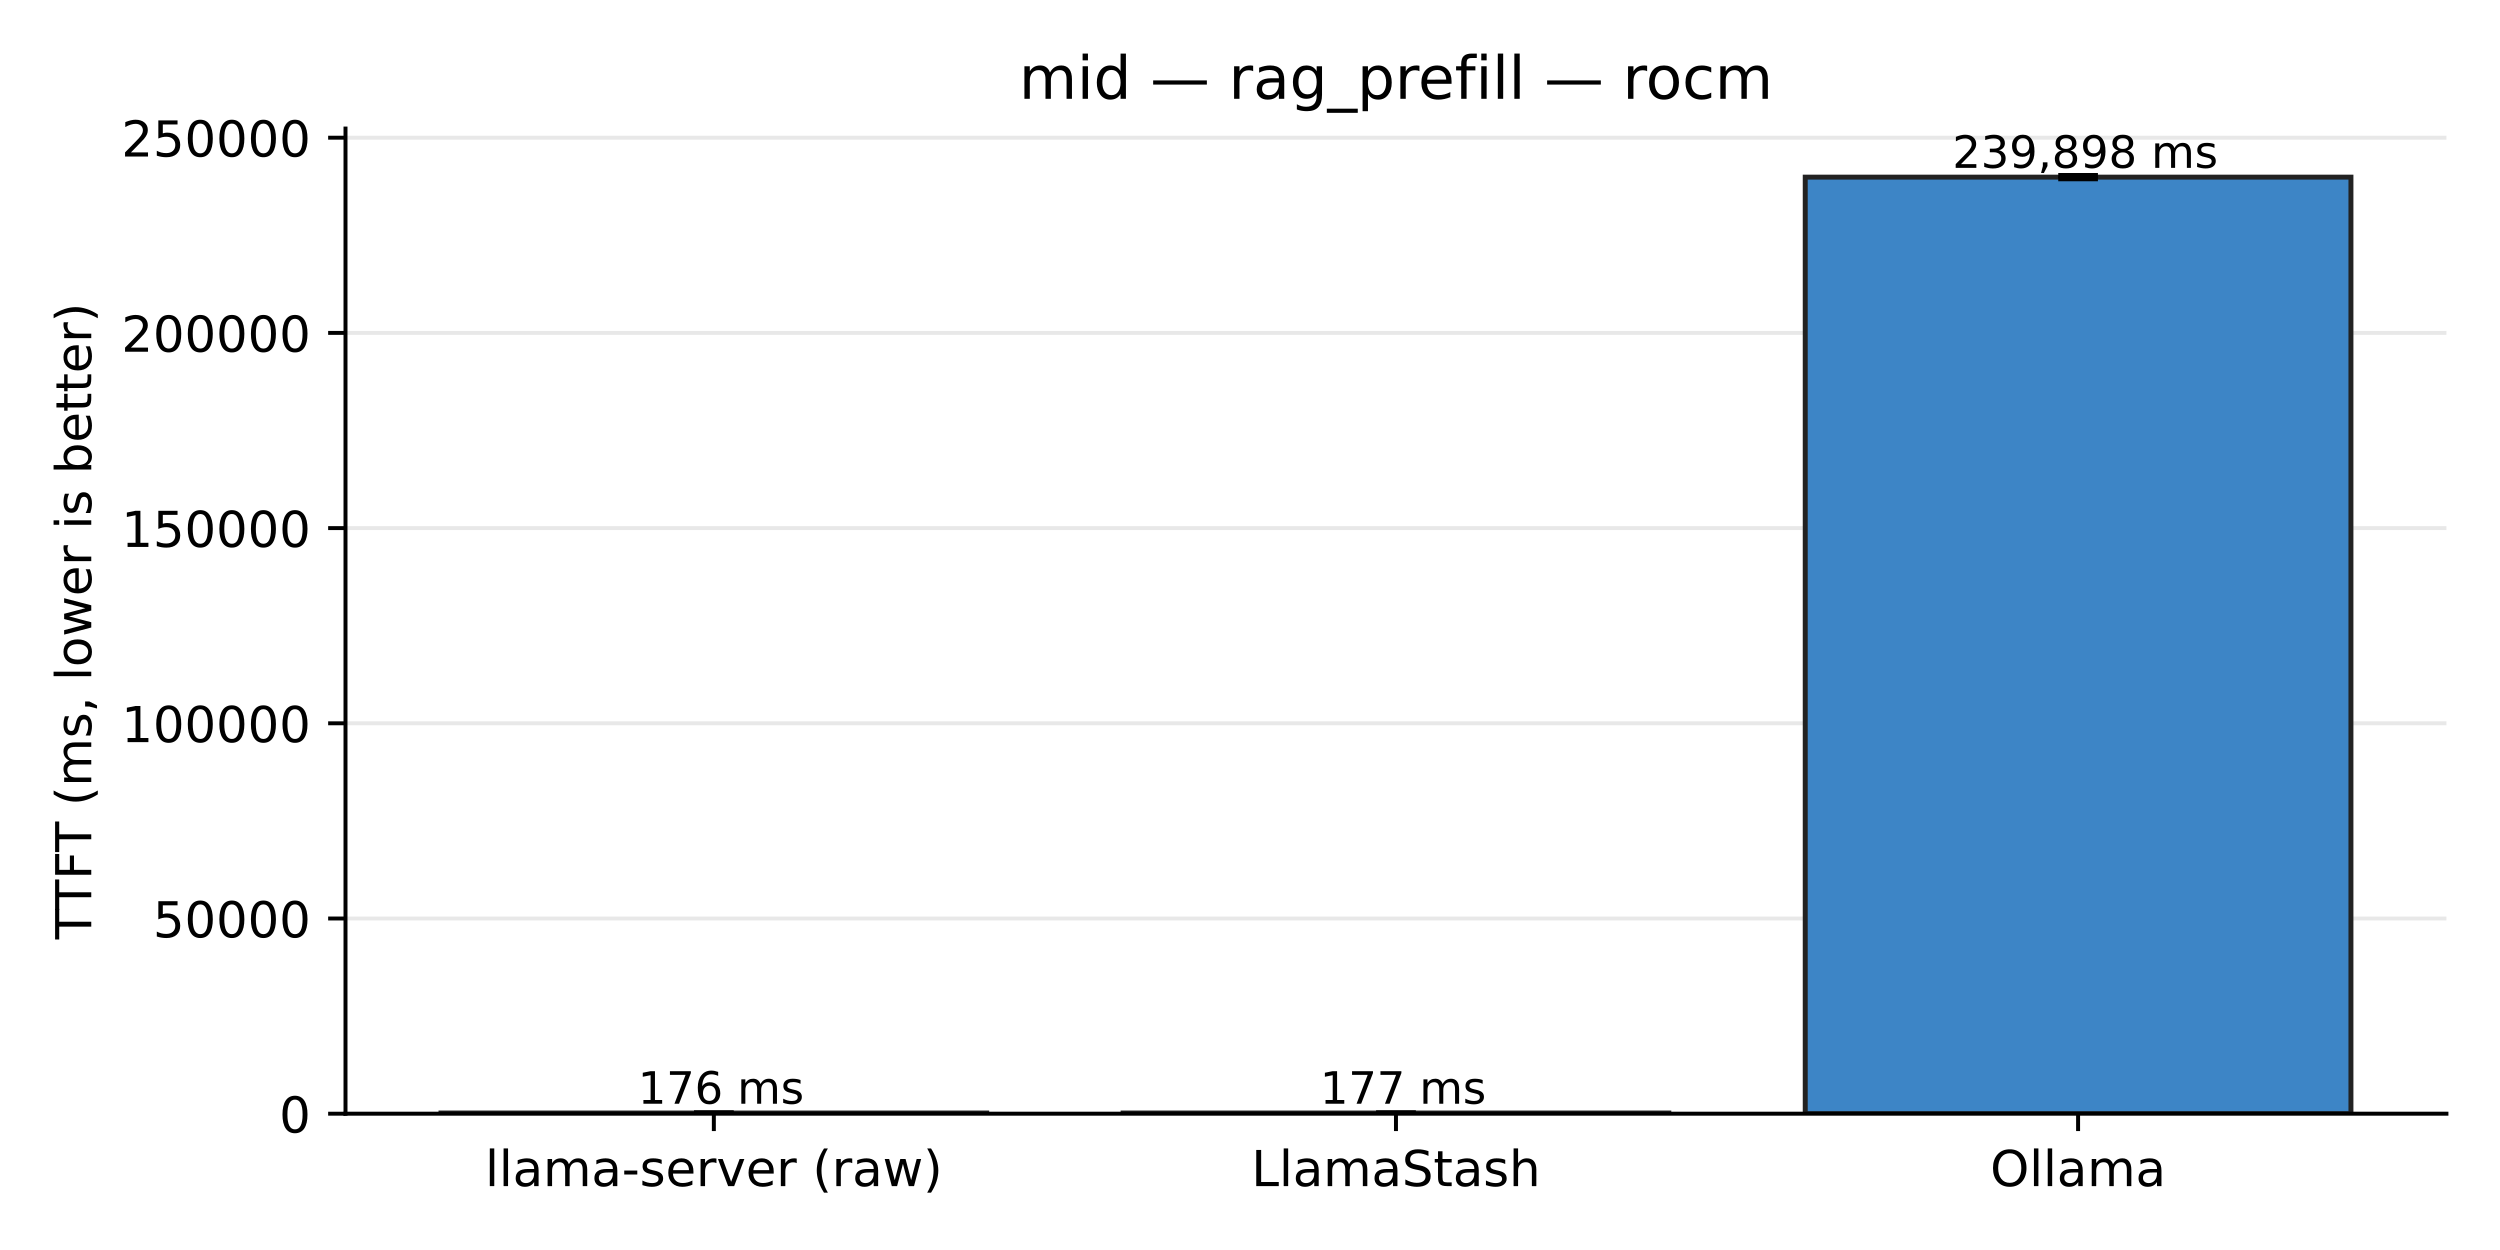
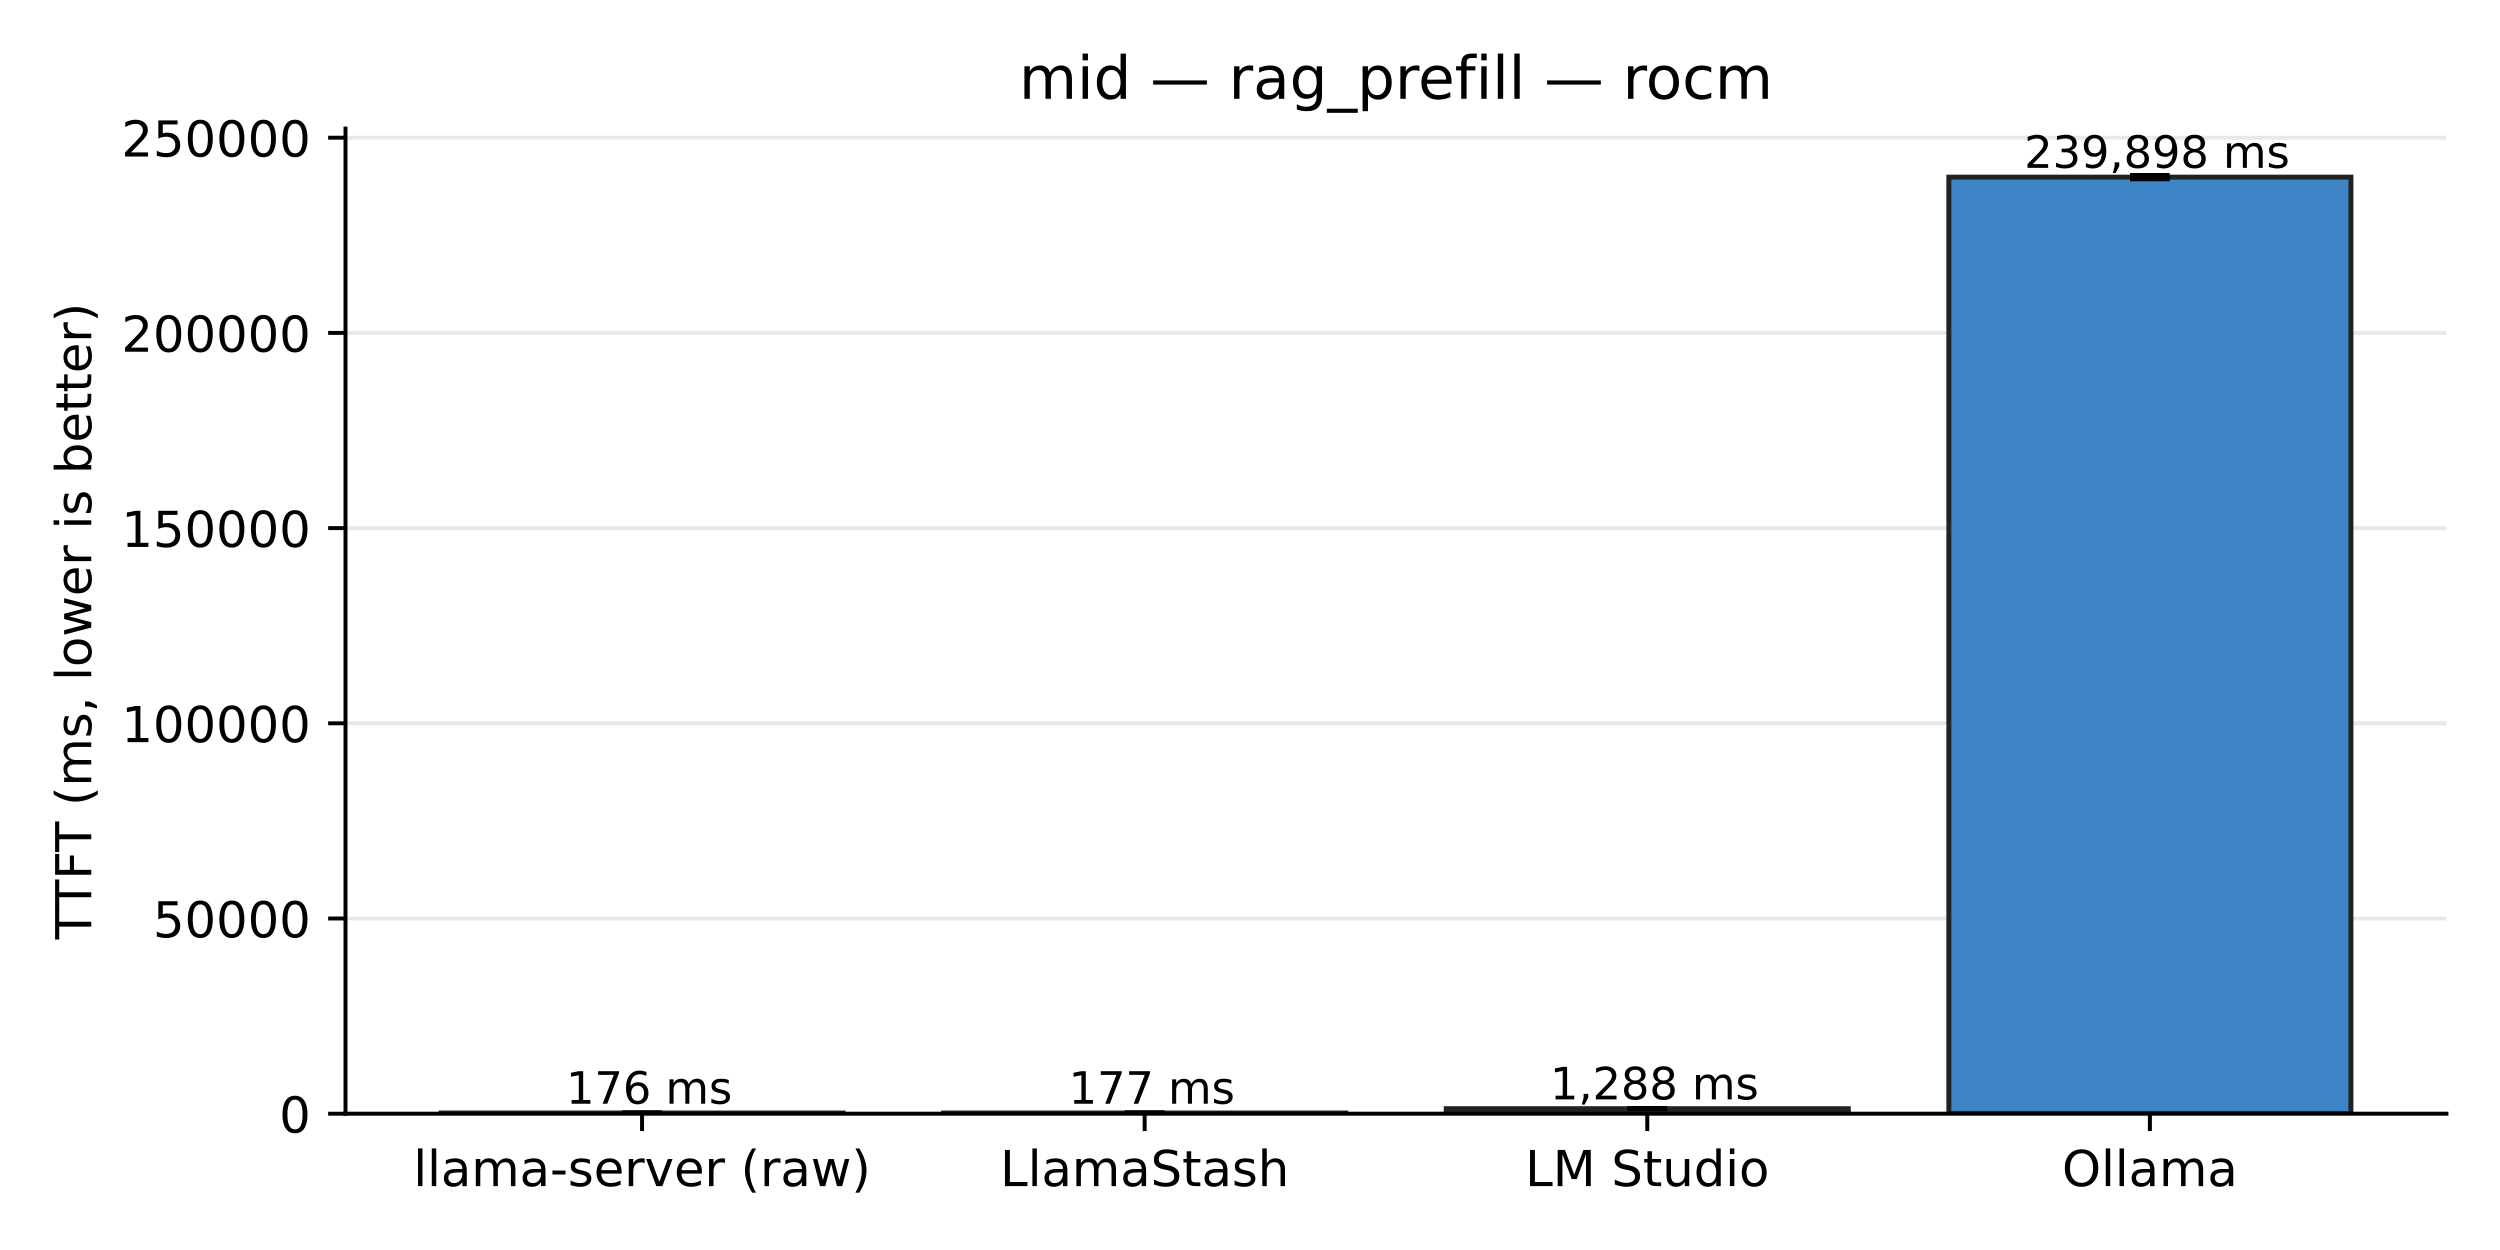
<svg xmlns="http://www.w3.org/2000/svg" xmlns:xlink="http://www.w3.org/1999/xlink" width="504pt" height="252pt" viewBox="0 0 504 252" version="1.1">
  <defs>
    <style type="text/css">*{stroke-linejoin: round; stroke-linecap: butt}</style>
  </defs>
  <g id="figure_1">
    <g id="patch_1">
      <path d="M 0 252  L 504 252  L 504 0  L 0 0  z " style="fill: #ffffff" />
    </g>
    <g id="axes_1">
      <g id="patch_2">
        <path d="M 69.653 224.522  L 493.2 224.522  L 493.2 25.918  L 69.653 25.918  z " style="fill: #ffffff" />
      </g>
      <g id="matplotlib.axis_1">
        <g id="xtick_1">
          <g id="line2d_1">
            <defs>
-               <path id="mb549695b55" d="M 0 0  L 0 3.5  " style="stroke: #000000; stroke-width: 0.8" />
+               <path id="m52844fbd5c" d="M 0 0  L 0 3.5  " style="stroke: #000000; stroke-width: 0.8" />
            </defs>
            <g>
-               <use xlink:href="#mb549695b55" x="143.911" y="224.522" style="stroke: #000000; stroke-width: 0.8" />
+               <use xlink:href="#m52844fbd5c" x="129.436" y="224.522" style="stroke: #000000; stroke-width: 0.8" />
            </g>
          </g>
          <g id="text_1">
-             <g transform="translate(97.80353 239.1203) scale(0.1 -0.1)">
+             <g transform="translate(83.32824 239.1203) scale(0.1 -0.1)">
              <defs>
                <path id="DejaVuSans-6c" d="M 603 4863  L 1178 4863  L 1178 0  L 603 0  L 603 4863  z " transform="scale(0.015625)" />
                <path id="DejaVuSans-61" d="M 2194 1759  Q 1497 1759 1228 1600  Q 959 1441 959 1056  Q 959 750 1161 570  Q 1363 391 1709 391  Q 2188 391 2477 730  Q 2766 1069 2766 1631  L 2766 1759  L 2194 1759  z M 3341 1997  L 3341 0  L 2766 0  L 2766 531  Q 2569 213 2275 61  Q 1981 -91 1556 -91  Q 1019 -91 701 211  Q 384 513 384 1019  Q 384 1609 779 1909  Q 1175 2209 1959 2209  L 2766 2209  L 2766 2266  Q 2766 2663 2505 2880  Q 2244 3097 1772 3097  Q 1472 3097 1187 3025  Q 903 2953 641 2809  L 641 3341  Q 956 3463 1253 3523  Q 1550 3584 1831 3584  Q 2591 3584 2966 3190  Q 3341 2797 3341 1997  z " transform="scale(0.015625)" />
                <path id="DejaVuSans-6d" d="M 3328 2828  Q 3544 3216 3844 3400  Q 4144 3584 4550 3584  Q 5097 3584 5394 3201  Q 5691 2819 5691 2113  L 5691 0  L 5113 0  L 5113 2094  Q 5113 2597 4934 2840  Q 4756 3084 4391 3084  Q 3944 3084 3684 2787  Q 3425 2491 3425 1978  L 3425 0  L 2847 0  L 2847 2094  Q 2847 2600 2669 2842  Q 2491 3084 2119 3084  Q 1678 3084 1418 2786  Q 1159 2488 1159 1978  L 1159 0  L 581 0  L 581 3500  L 1159 3500  L 1159 2956  Q 1356 3278 1631 3431  Q 1906 3584 2284 3584  Q 2666 3584 2933 3390  Q 3200 3197 3328 2828  z " transform="scale(0.015625)" />
                <path id="DejaVuSans-2d" d="M 313 2009  L 1997 2009  L 1997 1497  L 313 1497  L 313 2009  z " transform="scale(0.015625)" />
                <path id="DejaVuSans-73" d="M 2834 3397  L 2834 2853  Q 2591 2978 2328 3040  Q 2066 3103 1784 3103  Q 1356 3103 1142 2972  Q 928 2841 928 2578  Q 928 2378 1081 2264  Q 1234 2150 1697 2047  L 1894 2003  Q 2506 1872 2764 1633  Q 3022 1394 3022 966  Q 3022 478 2636 193  Q 2250 -91 1575 -91  Q 1294 -91 989 -36  Q 684 19 347 128  L 347 722  Q 666 556 975 473  Q 1284 391 1588 391  Q 1994 391 2212 530  Q 2431 669 2431 922  Q 2431 1156 2273 1281  Q 2116 1406 1581 1522  L 1381 1569  Q 847 1681 609 1914  Q 372 2147 372 2553  Q 372 3047 722 3315  Q 1072 3584 1716 3584  Q 2034 3584 2315 3537  Q 2597 3491 2834 3397  z " transform="scale(0.015625)" />
                <path id="DejaVuSans-65" d="M 3597 1894  L 3597 1613  L 953 1613  Q 991 1019 1311 708  Q 1631 397 2203 397  Q 2534 397 2845 478  Q 3156 559 3463 722  L 3463 178  Q 3153 47 2828 -22  Q 2503 -91 2169 -91  Q 1331 -91 842 396  Q 353 884 353 1716  Q 353 2575 817 3079  Q 1281 3584 2069 3584  Q 2775 3584 3186 3129  Q 3597 2675 3597 1894  z M 3022 2063  Q 3016 2534 2758 2815  Q 2500 3097 2075 3097  Q 1594 3097 1305 2825  Q 1016 2553 972 2059  L 3022 2063  z " transform="scale(0.015625)" />
                <path id="DejaVuSans-72" d="M 2631 2963  Q 2534 3019 2420 3045  Q 2306 3072 2169 3072  Q 1681 3072 1420 2755  Q 1159 2438 1159 1844  L 1159 0  L 581 0  L 581 3500  L 1159 3500  L 1159 2956  Q 1341 3275 1631 3429  Q 1922 3584 2338 3584  Q 2397 3584 2469 3576  Q 2541 3569 2628 3553  L 2631 2963  z " transform="scale(0.015625)" />
                <path id="DejaVuSans-76" d="M 191 3500  L 800 3500  L 1894 563  L 2988 3500  L 3597 3500  L 2284 0  L 1503 0  L 191 3500  z " transform="scale(0.015625)" />
                <path id="DejaVuSans-20" transform="scale(0.015625)" />
                <path id="DejaVuSans-28" d="M 1984 4856  Q 1566 4138 1362 3434  Q 1159 2731 1159 2009  Q 1159 1288 1364 580  Q 1569 -128 1984 -844  L 1484 -844  Q 1016 -109 783 600  Q 550 1309 550 2009  Q 550 2706 781 3412  Q 1013 4119 1484 4856  L 1984 4856  z " transform="scale(0.015625)" />
                <path id="DejaVuSans-77" d="M 269 3500  L 844 3500  L 1563 769  L 2278 3500  L 2956 3500  L 3675 769  L 4391 3500  L 4966 3500  L 4050 0  L 3372 0  L 2619 2869  L 1863 0  L 1184 0  L 269 3500  z " transform="scale(0.015625)" />
                <path id="DejaVuSans-29" d="M 513 4856  L 1013 4856  Q 1481 4119 1714 3412  Q 1947 2706 1947 2009  Q 1947 1309 1714 600  Q 1481 -109 1013 -844  L 513 -844  Q 928 -128 1133 580  Q 1338 1288 1338 2009  Q 1338 2731 1133 3434  Q 928 4138 513 4856  z " transform="scale(0.015625)" />
              </defs>
              <use xlink:href="#DejaVuSans-6c" />
              <use xlink:href="#DejaVuSans-6c" transform="translate(27.7832 0)" />
              <use xlink:href="#DejaVuSans-61" transform="translate(55.56641 0)" />
              <use xlink:href="#DejaVuSans-6d" transform="translate(116.8457 0)" />
              <use xlink:href="#DejaVuSans-61" transform="translate(214.2578 0)" />
              <use xlink:href="#DejaVuSans-2d" transform="translate(275.5371 0)" />
              <use xlink:href="#DejaVuSans-73" transform="translate(311.6211 0)" />
              <use xlink:href="#DejaVuSans-65" transform="translate(363.7207 0)" />
              <use xlink:href="#DejaVuSans-72" transform="translate(425.2441 0)" />
              <use xlink:href="#DejaVuSans-76" transform="translate(466.3574 0)" />
              <use xlink:href="#DejaVuSans-65" transform="translate(525.5371 0)" />
              <use xlink:href="#DejaVuSans-72" transform="translate(587.0605 0)" />
              <use xlink:href="#DejaVuSans-20" transform="translate(628.1738 0)" />
              <use xlink:href="#DejaVuSans-28" transform="translate(659.9609 0)" />
              <use xlink:href="#DejaVuSans-72" transform="translate(698.9746 0)" />
              <use xlink:href="#DejaVuSans-61" transform="translate(740.0879 0)" />
              <use xlink:href="#DejaVuSans-77" transform="translate(801.3672 0)" />
              <use xlink:href="#DejaVuSans-29" transform="translate(883.1543 0)" />
            </g>
          </g>
        </g>
        <g id="xtick_2">
          <g id="line2d_2">
            <g>
-               <use xlink:href="#mb549695b55" x="281.427" y="224.522" style="stroke: #000000; stroke-width: 0.8" />
+               <use xlink:href="#m52844fbd5c" x="230.763" y="224.522" style="stroke: #000000; stroke-width: 0.8" />
            </g>
          </g>
          <g id="text_2">
-             <g transform="translate(252.2812 239.1203) scale(0.1 -0.1)">
+             <g transform="translate(201.6177 239.1203) scale(0.1 -0.1)">
              <defs>
                <path id="DejaVuSans-4c" d="M 628 4666  L 1259 4666  L 1259 531  L 3531 531  L 3531 0  L 628 0  L 628 4666  z " transform="scale(0.015625)" />
                <path id="DejaVuSans-53" d="M 3425 4513  L 3425 3897  Q 3066 4069 2747 4153  Q 2428 4238 2131 4238  Q 1616 4238 1336 4038  Q 1056 3838 1056 3469  Q 1056 3159 1242 3001  Q 1428 2844 1947 2747  L 2328 2669  Q 3034 2534 3370 2195  Q 3706 1856 3706 1288  Q 3706 609 3251 259  Q 2797 -91 1919 -91  Q 1588 -91 1214 -16  Q 841 59 441 206  L 441 856  Q 825 641 1194 531  Q 1563 422 1919 422  Q 2459 422 2753 634  Q 3047 847 3047 1241  Q 3047 1584 2836 1778  Q 2625 1972 2144 2069  L 1759 2144  Q 1053 2284 737 2584  Q 422 2884 422 3419  Q 422 4038 858 4394  Q 1294 4750 2059 4750  Q 2388 4750 2728 4690  Q 3069 4631 3425 4513  z " transform="scale(0.015625)" />
                <path id="DejaVuSans-74" d="M 1172 4494  L 1172 3500  L 2356 3500  L 2356 3053  L 1172 3053  L 1172 1153  Q 1172 725 1289 603  Q 1406 481 1766 481  L 2356 481  L 2356 0  L 1766 0  Q 1100 0 847 248  Q 594 497 594 1153  L 594 3053  L 172 3053  L 172 3500  L 594 3500  L 594 4494  L 1172 4494  z " transform="scale(0.015625)" />
                <path id="DejaVuSans-68" d="M 3513 2113  L 3513 0  L 2938 0  L 2938 2094  Q 2938 2591 2744 2837  Q 2550 3084 2163 3084  Q 1697 3084 1428 2787  Q 1159 2491 1159 1978  L 1159 0  L 581 0  L 581 4863  L 1159 4863  L 1159 2956  Q 1366 3272 1645 3428  Q 1925 3584 2291 3584  Q 2894 3584 3203 3211  Q 3513 2838 3513 2113  z " transform="scale(0.015625)" />
              </defs>
              <use xlink:href="#DejaVuSans-4c" />
              <use xlink:href="#DejaVuSans-6c" transform="translate(55.71289 0)" />
              <use xlink:href="#DejaVuSans-61" transform="translate(83.49609 0)" />
              <use xlink:href="#DejaVuSans-6d" transform="translate(144.7754 0)" />
              <use xlink:href="#DejaVuSans-61" transform="translate(242.1875 0)" />
              <use xlink:href="#DejaVuSans-53" transform="translate(303.4668 0)" />
              <use xlink:href="#DejaVuSans-74" transform="translate(366.9434 0)" />
              <use xlink:href="#DejaVuSans-61" transform="translate(406.1523 0)" />
              <use xlink:href="#DejaVuSans-73" transform="translate(467.4316 0)" />
              <use xlink:href="#DejaVuSans-68" transform="translate(519.5312 0)" />
            </g>
          </g>
        </g>
        <g id="xtick_3">
          <g id="line2d_3">
            <g>
-               <use xlink:href="#mb549695b55" x="418.942" y="224.522" style="stroke: #000000; stroke-width: 0.8" />
+               <use xlink:href="#m52844fbd5c" x="332.09" y="224.522" style="stroke: #000000; stroke-width: 0.8" />
            </g>
          </g>
          <g id="text_3">
-             <g transform="translate(401.2293 239.1203) scale(0.1 -0.1)">
+             <g transform="translate(307.4752 239.1203) scale(0.1 -0.1)">
+               <defs>
+                 <path id="DejaVuSans-4d" d="M 628 4666  L 1569 4666  L 2759 1491  L 3956 4666  L 4897 4666  L 4897 0  L 4281 0  L 4281 4097  L 3078 897  L 2444 897  L 1241 4097  L 1241 0  L 628 0  L 628 4666  z " transform="scale(0.015625)" />
+                 <path id="DejaVuSans-75" d="M 544 1381  L 544 3500  L 1119 3500  L 1119 1403  Q 1119 906 1312 657  Q 1506 409 1894 409  Q 2359 409 2629 706  Q 2900 1003 2900 1516  L 2900 3500  L 3475 3500  L 3475 0  L 2900 0  L 2900 538  Q 2691 219 2414 64  Q 2138 -91 1772 -91  Q 1169 -91 856 284  Q 544 659 544 1381  z M 1991 3584  L 1991 3584  z " transform="scale(0.015625)" />
+                 <path id="DejaVuSans-64" d="M 2906 2969  L 2906 4863  L 3481 4863  L 3481 0  L 2906 0  L 2906 525  Q 2725 213 2448 61  Q 2172 -91 1784 -91  Q 1150 -91 751 415  Q 353 922 353 1747  Q 353 2572 751 3078  Q 1150 3584 1784 3584  Q 2172 3584 2448 3432  Q 2725 3281 2906 2969  z M 947 1747  Q 947 1113 1208 752  Q 1469 391 1925 391  Q 2381 391 2643 752  Q 2906 1113 2906 1747  Q 2906 2381 2643 2742  Q 2381 3103 1925 3103  Q 1469 3103 1208 2742  Q 947 2381 947 1747  z " transform="scale(0.015625)" />
+                 <path id="DejaVuSans-69" d="M 603 3500  L 1178 3500  L 1178 0  L 603 0  L 603 3500  z M 603 4863  L 1178 4863  L 1178 4134  L 603 4134  L 603 4863  z " transform="scale(0.015625)" />
+                 <path id="DejaVuSans-6f" d="M 1959 3097  Q 1497 3097 1228 2736  Q 959 2375 959 1747  Q 959 1119 1226 758  Q 1494 397 1959 397  Q 2419 397 2687 759  Q 2956 1122 2956 1747  Q 2956 2369 2687 2733  Q 2419 3097 1959 3097  z M 1959 3584  Q 2709 3584 3137 3096  Q 3566 2609 3566 1747  Q 3566 888 3137 398  Q 2709 -91 1959 -91  Q 1206 -91 779 398  Q 353 888 353 1747  Q 353 2609 779 3096  Q 1206 3584 1959 3584  z " transform="scale(0.015625)" />
+               </defs>
+               <use xlink:href="#DejaVuSans-4c" />
+               <use xlink:href="#DejaVuSans-4d" transform="translate(55.71289 0)" />
+               <use xlink:href="#DejaVuSans-20" transform="translate(141.9922 0)" />
+               <use xlink:href="#DejaVuSans-53" transform="translate(173.7793 0)" />
+               <use xlink:href="#DejaVuSans-74" transform="translate(237.2559 0)" />
+               <use xlink:href="#DejaVuSans-75" transform="translate(276.4648 0)" />
+               <use xlink:href="#DejaVuSans-64" transform="translate(339.8438 0)" />
+               <use xlink:href="#DejaVuSans-69" transform="translate(403.3203 0)" />
+               <use xlink:href="#DejaVuSans-6f" transform="translate(431.1035 0)" />
+             </g>
+           </g>
+         </g>
+         <g id="xtick_4">
+           <g id="line2d_4">
+             <g>
+               <use xlink:href="#m52844fbd5c" x="433.417" y="224.522" style="stroke: #000000; stroke-width: 0.8" />
+             </g>
+           </g>
+           <g id="text_4">
+             <g transform="translate(415.7046 239.1203) scale(0.1 -0.1)">
              <defs>
                <path id="DejaVuSans-4f" d="M 2522 4238  Q 1834 4238 1429 3725  Q 1025 3213 1025 2328  Q 1025 1447 1429 934  Q 1834 422 2522 422  Q 3209 422 3611 934  Q 4013 1447 4013 2328  Q 4013 3213 3611 3725  Q 3209 4238 2522 4238  z M 2522 4750  Q 3503 4750 4090 4092  Q 4678 3434 4678 2328  Q 4678 1225 4090 567  Q 3503 -91 2522 -91  Q 1538 -91 948 565  Q 359 1222 359 2328  Q 359 3434 948 4092  Q 1538 4750 2522 4750  z " transform="scale(0.015625)" />
              </defs>
              <use xlink:href="#DejaVuSans-4f" />
              <use xlink:href="#DejaVuSans-6c" transform="translate(78.71094 0)" />
              <use xlink:href="#DejaVuSans-6c" transform="translate(106.4941 0)" />
              <use xlink:href="#DejaVuSans-61" transform="translate(134.2773 0)" />
              <use xlink:href="#DejaVuSans-6d" transform="translate(195.5566 0)" />
              <use xlink:href="#DejaVuSans-61" transform="translate(292.9688 0)" />
            </g>
          </g>
        </g>
      </g>
      <g id="matplotlib.axis_2">
        <g id="ytick_1">
-           <g id="line2d_4">
-             <path d="M 69.653 224.522  L 493.2 224.522  " clip-path="url(#p4bedacb970)" style="fill: none; stroke: #b0b0b0; stroke-opacity: 0.3; stroke-width: 0.8; stroke-linecap: square" />
-           </g>
          <g id="line2d_5">
+             <path d="M 69.653 224.522  L 493.2 224.522  " clip-path="url(#p60aa6be901)" style="fill: none; stroke: #b0b0b0; stroke-opacity: 0.3; stroke-width: 0.8; stroke-linecap: square" />
+           </g>
+           <g id="line2d_6">
            <defs>
-               <path id="m3ca638c6c6" d="M 0 0  L -3.5 0  " style="stroke: #000000; stroke-width: 0.8" />
+               <path id="mb6896d6f38" d="M 0 0  L -3.5 0  " style="stroke: #000000; stroke-width: 0.8" />
            </defs>
            <g>
-               <use xlink:href="#m3ca638c6c6" x="69.653" y="224.522" style="stroke: #000000; stroke-width: 0.8" />
-             </g>
-           </g>
-           <g id="text_4">
+               <use xlink:href="#mb6896d6f38" x="69.653" y="224.522" style="stroke: #000000; stroke-width: 0.8" />
+             </g>
+           </g>
+           <g id="text_5">
            <g transform="translate(56.29062 228.3211) scale(0.1 -0.1)">
              <defs>
                <path id="DejaVuSans-30" d="M 2034 4250  Q 1547 4250 1301 3770  Q 1056 3291 1056 2328  Q 1056 1369 1301 889  Q 1547 409 2034 409  Q 2525 409 2770 889  Q 3016 1369 3016 2328  Q 3016 3291 2770 3770  Q 2525 4250 2034 4250  z M 2034 4750  Q 2819 4750 3233 4129  Q 3647 3509 3647 2328  Q 3647 1150 3233 529  Q 2819 -91 2034 -91  Q 1250 -91 836 529  Q 422 1150 422 2328  Q 422 3509 836 4129  Q 1250 4750 2034 4750  z " transform="scale(0.015625)" />
              </defs>
              <use xlink:href="#DejaVuSans-30" />
            </g>
          </g>
        </g>
        <g id="ytick_2">
-           <g id="line2d_6">
-             <path d="M 69.653 185.169  L 493.2 185.169  " clip-path="url(#p4bedacb970)" style="fill: none; stroke: #b0b0b0; stroke-opacity: 0.3; stroke-width: 0.8; stroke-linecap: square" />
-           </g>
          <g id="line2d_7">
-             <g>
-               <use xlink:href="#m3ca638c6c6" x="69.653" y="185.169" style="stroke: #000000; stroke-width: 0.8" />
-             </g>
-           </g>
-           <g id="text_5">
+             <path d="M 69.653 185.169  L 493.2 185.169  " clip-path="url(#p60aa6be901)" style="fill: none; stroke: #b0b0b0; stroke-opacity: 0.3; stroke-width: 0.8; stroke-linecap: square" />
+           </g>
+           <g id="line2d_8">
+             <g>
+               <use xlink:href="#mb6896d6f38" x="69.653" y="185.169" style="stroke: #000000; stroke-width: 0.8" />
+             </g>
+           </g>
+           <g id="text_6">
            <g transform="translate(30.84062 188.9683) scale(0.1 -0.1)">
              <defs>
                <path id="DejaVuSans-35" d="M 691 4666  L 3169 4666  L 3169 4134  L 1269 4134  L 1269 2991  Q 1406 3038 1543 3061  Q 1681 3084 1819 3084  Q 2600 3084 3056 2656  Q 3513 2228 3513 1497  Q 3513 744 3044 326  Q 2575 -91 1722 -91  Q 1428 -91 1123 -41  Q 819 9 494 109  L 494 744  Q 775 591 1075 516  Q 1375 441 1709 441  Q 2250 441 2565 725  Q 2881 1009 2881 1497  Q 2881 1984 2565 2268  Q 2250 2553 1709 2553  Q 1456 2553 1204 2497  Q 953 2441 691 2322  L 691 4666  z " transform="scale(0.015625)" />
              </defs>
              <use xlink:href="#DejaVuSans-35" />
              <use xlink:href="#DejaVuSans-30" transform="translate(63.62305 0)" />
              <use xlink:href="#DejaVuSans-30" transform="translate(127.2461 0)" />
              <use xlink:href="#DejaVuSans-30" transform="translate(190.8691 0)" />
              <use xlink:href="#DejaVuSans-30" transform="translate(254.4922 0)" />
            </g>
          </g>
        </g>
        <g id="ytick_3">
-           <g id="line2d_8">
-             <path d="M 69.653 145.816  L 493.2 145.816  " clip-path="url(#p4bedacb970)" style="fill: none; stroke: #b0b0b0; stroke-opacity: 0.3; stroke-width: 0.8; stroke-linecap: square" />
-           </g>
          <g id="line2d_9">
-             <g>
-               <use xlink:href="#m3ca638c6c6" x="69.653" y="145.816" style="stroke: #000000; stroke-width: 0.8" />
-             </g>
-           </g>
-           <g id="text_6">
+             <path d="M 69.653 145.816  L 493.2 145.816  " clip-path="url(#p60aa6be901)" style="fill: none; stroke: #b0b0b0; stroke-opacity: 0.3; stroke-width: 0.8; stroke-linecap: square" />
+           </g>
+           <g id="line2d_10">
+             <g>
+               <use xlink:href="#mb6896d6f38" x="69.653" y="145.816" style="stroke: #000000; stroke-width: 0.8" />
+             </g>
+           </g>
+           <g id="text_7">
            <g transform="translate(24.47812 149.6156) scale(0.1 -0.1)">
              <defs>
                <path id="DejaVuSans-31" d="M 794 531  L 1825 531  L 1825 4091  L 703 3866  L 703 4441  L 1819 4666  L 2450 4666  L 2450 531  L 3481 531  L 3481 0  L 794 0  L 794 531  z " transform="scale(0.015625)" />
              </defs>
              <use xlink:href="#DejaVuSans-31" />
              <use xlink:href="#DejaVuSans-30" transform="translate(63.62305 0)" />
              <use xlink:href="#DejaVuSans-30" transform="translate(127.2461 0)" />
              <use xlink:href="#DejaVuSans-30" transform="translate(190.8691 0)" />
              <use xlink:href="#DejaVuSans-30" transform="translate(254.4922 0)" />
              <use xlink:href="#DejaVuSans-30" transform="translate(318.1152 0)" />
            </g>
          </g>
        </g>
        <g id="ytick_4">
-           <g id="line2d_10">
-             <path d="M 69.653 106.464  L 493.2 106.464  " clip-path="url(#p4bedacb970)" style="fill: none; stroke: #b0b0b0; stroke-opacity: 0.3; stroke-width: 0.8; stroke-linecap: square" />
-           </g>
          <g id="line2d_11">
-             <g>
-               <use xlink:href="#m3ca638c6c6" x="69.653" y="106.464" style="stroke: #000000; stroke-width: 0.8" />
-             </g>
-           </g>
-           <g id="text_7">
+             <path d="M 69.653 106.464  L 493.2 106.464  " clip-path="url(#p60aa6be901)" style="fill: none; stroke: #b0b0b0; stroke-opacity: 0.3; stroke-width: 0.8; stroke-linecap: square" />
+           </g>
+           <g id="line2d_12">
+             <g>
+               <use xlink:href="#mb6896d6f38" x="69.653" y="106.464" style="stroke: #000000; stroke-width: 0.8" />
+             </g>
+           </g>
+           <g id="text_8">
            <g transform="translate(24.47812 110.2628) scale(0.1 -0.1)">
              <use xlink:href="#DejaVuSans-31" />
              <use xlink:href="#DejaVuSans-35" transform="translate(63.62305 0)" />
              <use xlink:href="#DejaVuSans-30" transform="translate(127.2461 0)" />
              <use xlink:href="#DejaVuSans-30" transform="translate(190.8691 0)" />
              <use xlink:href="#DejaVuSans-30" transform="translate(254.4922 0)" />
              <use xlink:href="#DejaVuSans-30" transform="translate(318.1152 0)" />
            </g>
          </g>
        </g>
        <g id="ytick_5">
-           <g id="line2d_12">
-             <path d="M 69.653 67.111  L 493.2 67.111  " clip-path="url(#p4bedacb970)" style="fill: none; stroke: #b0b0b0; stroke-opacity: 0.3; stroke-width: 0.8; stroke-linecap: square" />
-           </g>
          <g id="line2d_13">
-             <g>
-               <use xlink:href="#m3ca638c6c6" x="69.653" y="67.111" style="stroke: #000000; stroke-width: 0.8" />
-             </g>
-           </g>
-           <g id="text_8">
+             <path d="M 69.653 67.111  L 493.2 67.111  " clip-path="url(#p60aa6be901)" style="fill: none; stroke: #b0b0b0; stroke-opacity: 0.3; stroke-width: 0.8; stroke-linecap: square" />
+           </g>
+           <g id="line2d_14">
+             <g>
+               <use xlink:href="#mb6896d6f38" x="69.653" y="67.111" style="stroke: #000000; stroke-width: 0.8" />
+             </g>
+           </g>
+           <g id="text_9">
            <g transform="translate(24.47812 70.91008) scale(0.1 -0.1)">
              <defs>
                <path id="DejaVuSans-32" d="M 1228 531  L 3431 531  L 3431 0  L 469 0  L 469 531  Q 828 903 1448 1529  Q 2069 2156 2228 2338  Q 2531 2678 2651 2914  Q 2772 3150 2772 3378  Q 2772 3750 2511 3984  Q 2250 4219 1831 4219  Q 1534 4219 1204 4116  Q 875 4013 500 3803  L 500 4441  Q 881 4594 1212 4672  Q 1544 4750 1819 4750  Q 2544 4750 2975 4387  Q 3406 4025 3406 3419  Q 3406 3131 3298 2873  Q 3191 2616 2906 2266  Q 2828 2175 2409 1742  Q 1991 1309 1228 531  z " transform="scale(0.015625)" />
              </defs>
              <use xlink:href="#DejaVuSans-32" />
              <use xlink:href="#DejaVuSans-30" transform="translate(63.62305 0)" />
              <use xlink:href="#DejaVuSans-30" transform="translate(127.2461 0)" />
              <use xlink:href="#DejaVuSans-30" transform="translate(190.8691 0)" />
              <use xlink:href="#DejaVuSans-30" transform="translate(254.4922 0)" />
              <use xlink:href="#DejaVuSans-30" transform="translate(318.1152 0)" />
            </g>
          </g>
        </g>
        <g id="ytick_6">
-           <g id="line2d_14">
-             <path d="M 69.653 27.758  L 493.2 27.758  " clip-path="url(#p4bedacb970)" style="fill: none; stroke: #b0b0b0; stroke-opacity: 0.3; stroke-width: 0.8; stroke-linecap: square" />
-           </g>
          <g id="line2d_15">
-             <g>
-               <use xlink:href="#m3ca638c6c6" x="69.653" y="27.758" style="stroke: #000000; stroke-width: 0.8" />
-             </g>
-           </g>
-           <g id="text_9">
+             <path d="M 69.653 27.758  L 493.2 27.758  " clip-path="url(#p60aa6be901)" style="fill: none; stroke: #b0b0b0; stroke-opacity: 0.3; stroke-width: 0.8; stroke-linecap: square" />
+           </g>
+           <g id="line2d_16">
+             <g>
+               <use xlink:href="#mb6896d6f38" x="69.653" y="27.758" style="stroke: #000000; stroke-width: 0.8" />
+             </g>
+           </g>
+           <g id="text_10">
            <g transform="translate(24.47812 31.55732) scale(0.1 -0.1)">
              <use xlink:href="#DejaVuSans-32" />
              <use xlink:href="#DejaVuSans-35" transform="translate(63.62305 0)" />
              <use xlink:href="#DejaVuSans-30" transform="translate(127.2461 0)" />
              <use xlink:href="#DejaVuSans-30" transform="translate(190.8691 0)" />
              <use xlink:href="#DejaVuSans-30" transform="translate(254.4922 0)" />
              <use xlink:href="#DejaVuSans-30" transform="translate(318.1152 0)" />
            </g>
          </g>
        </g>
-         <g id="text_10">
+         <g id="text_11">
          <g transform="translate(18.39844 189.3708) rotate(-90) scale(0.1 -0.1)">
            <defs>
              <path id="DejaVuSans-54" d="M -19 4666  L 3928 4666  L 3928 4134  L 2272 4134  L 2272 0  L 1638 0  L 1638 4134  L -19 4134  L -19 4666  z " transform="scale(0.015625)" />
              <path id="DejaVuSans-46" d="M 628 4666  L 3309 4666  L 3309 4134  L 1259 4134  L 1259 2759  L 3109 2759  L 3109 2228  L 1259 2228  L 1259 0  L 628 0  L 628 4666  z " transform="scale(0.015625)" />
              <path id="DejaVuSans-2c" d="M 750 794  L 1409 794  L 1409 256  L 897 -744  L 494 -744  L 750 256  L 750 794  z " transform="scale(0.015625)" />
-               <path id="DejaVuSans-6f" d="M 1959 3097  Q 1497 3097 1228 2736  Q 959 2375 959 1747  Q 959 1119 1226 758  Q 1494 397 1959 397  Q 2419 397 2687 759  Q 2956 1122 2956 1747  Q 2956 2369 2687 2733  Q 2419 3097 1959 3097  z M 1959 3584  Q 2709 3584 3137 3096  Q 3566 2609 3566 1747  Q 3566 888 3137 398  Q 2709 -91 1959 -91  Q 1206 -91 779 398  Q 353 888 353 1747  Q 353 2609 779 3096  Q 1206 3584 1959 3584  z " transform="scale(0.015625)" />
-               <path id="DejaVuSans-69" d="M 603 3500  L 1178 3500  L 1178 0  L 603 0  L 603 3500  z M 603 4863  L 1178 4863  L 1178 4134  L 603 4134  L 603 4863  z " transform="scale(0.015625)" />
              <path id="DejaVuSans-62" d="M 3116 1747  Q 3116 2381 2855 2742  Q 2594 3103 2138 3103  Q 1681 3103 1420 2742  Q 1159 2381 1159 1747  Q 1159 1113 1420 752  Q 1681 391 2138 391  Q 2594 391 2855 752  Q 3116 1113 3116 1747  z M 1159 2969  Q 1341 3281 1617 3432  Q 1894 3584 2278 3584  Q 2916 3584 3314 3078  Q 3713 2572 3713 1747  Q 3713 922 3314 415  Q 2916 -91 2278 -91  Q 1894 -91 1617 61  Q 1341 213 1159 525  L 1159 0  L 581 0  L 581 4863  L 1159 4863  L 1159 2969  z " transform="scale(0.015625)" />
            </defs>
            <use xlink:href="#DejaVuSans-54" />
            <use xlink:href="#DejaVuSans-54" transform="translate(59.33398 0)" />
            <use xlink:href="#DejaVuSans-46" transform="translate(120.418 0)" />
            <use xlink:href="#DejaVuSans-54" transform="translate(176.1875 0)" />
            <use xlink:href="#DejaVuSans-20" transform="translate(237.2715 0)" />
            <use xlink:href="#DejaVuSans-28" transform="translate(269.0586 0)" />
            <use xlink:href="#DejaVuSans-6d" transform="translate(308.0723 0)" />
            <use xlink:href="#DejaVuSans-73" transform="translate(405.4844 0)" />
            <use xlink:href="#DejaVuSans-2c" transform="translate(457.584 0)" />
            <use xlink:href="#DejaVuSans-20" transform="translate(489.3711 0)" />
            <use xlink:href="#DejaVuSans-6c" transform="translate(521.1582 0)" />
            <use xlink:href="#DejaVuSans-6f" transform="translate(548.9414 0)" />
            <use xlink:href="#DejaVuSans-77" transform="translate(610.123 0)" />
            <use xlink:href="#DejaVuSans-65" transform="translate(691.9102 0)" />
            <use xlink:href="#DejaVuSans-72" transform="translate(753.4336 0)" />
            <use xlink:href="#DejaVuSans-20" transform="translate(794.5469 0)" />
            <use xlink:href="#DejaVuSans-69" transform="translate(826.334 0)" />
            <use xlink:href="#DejaVuSans-73" transform="translate(854.1172 0)" />
            <use xlink:href="#DejaVuSans-20" transform="translate(906.2168 0)" />
            <use xlink:href="#DejaVuSans-62" transform="translate(938.0039 0)" />
            <use xlink:href="#DejaVuSans-65" transform="translate(1001.48 0)" />
            <use xlink:href="#DejaVuSans-74" transform="translate(1063.004 0)" />
            <use xlink:href="#DejaVuSans-74" transform="translate(1102.213 0)" />
            <use xlink:href="#DejaVuSans-65" transform="translate(1141.422 0)" />
            <use xlink:href="#DejaVuSans-72" transform="translate(1202.945 0)" />
            <use xlink:href="#DejaVuSans-29" transform="translate(1244.059 0)" />
          </g>
        </g>
      </g>
      <g id="patch_3">
-         <path d="M 88.905 224.522  L 198.917 224.522  L 198.917 224.383  L 88.905 224.383  z " clip-path="url(#p4bedacb970)" style="fill: #6aa84f; stroke: #222222; stroke-linejoin: miter" />
+         <path d="M 88.905 224.522  L 169.967 224.522  L 169.967 224.383  L 88.905 224.383  z " clip-path="url(#p60aa6be901)" style="fill: #6aa84f; stroke: #222222; stroke-linejoin: miter" />
      </g>
      <g id="patch_4">
-         <path d="M 226.42 224.522  L 336.433 224.522  L 336.433 224.383  L 226.42 224.383  z " clip-path="url(#p4bedacb970)" style="fill: #e69138; stroke: #222222; stroke-linejoin: miter" />
+         <path d="M 190.232 224.522  L 271.294 224.522  L 271.294 224.383  L 190.232 224.383  z " clip-path="url(#p60aa6be901)" style="fill: #e69138; stroke: #222222; stroke-linejoin: miter" />
      </g>
      <g id="patch_5">
-         <path d="M 363.936 224.522  L 473.948 224.522  L 473.948 35.709  L 363.936 35.709  z " clip-path="url(#p4bedacb970)" style="fill: #3d85c6; stroke: #222222; stroke-linejoin: miter" />
+         <path d="M 291.559 224.522  L 372.621 224.522  L 372.621 223.508  L 291.559 223.508  z " clip-path="url(#p60aa6be901)" style="fill: #a64d79; stroke: #222222; stroke-linejoin: miter" />
+       </g>
+       <g id="patch_6">
+         <path d="M 392.886 224.522  L 473.948 224.522  L 473.948 35.709  L 392.886 35.709  z " clip-path="url(#p60aa6be901)" style="fill: #3d85c6; stroke: #222222; stroke-linejoin: miter" />
      </g>
      <g id="LineCollection_1">
-         <path d="M 143.911 224.384  L 143.911 224.383  " clip-path="url(#p4bedacb970)" style="fill: none; stroke: #000000; stroke-width: 1.5" />
-         <path d="M 281.427 224.384  L 281.427 224.381  " clip-path="url(#p4bedacb970)" style="fill: none; stroke: #000000; stroke-width: 1.5" />
-         <path d="M 418.942 36.042  L 418.942 35.375  " clip-path="url(#p4bedacb970)" style="fill: none; stroke: #000000; stroke-width: 1.5" />
-       </g>
-       <g id="line2d_16">
+         <path d="M 129.436 224.384  L 129.436 224.383  " clip-path="url(#p60aa6be901)" style="fill: none; stroke: #000000; stroke-width: 1.5" />
+         <path d="M 230.763 224.384  L 230.763 224.381  " clip-path="url(#p60aa6be901)" style="fill: none; stroke: #000000; stroke-width: 1.5" />
+         <path d="M 332.09 223.527  L 332.09 223.49  " clip-path="url(#p60aa6be901)" style="fill: none; stroke: #000000; stroke-width: 1.5" />
+         <path d="M 433.417 36.042  L 433.417 35.375  " clip-path="url(#p60aa6be901)" style="fill: none; stroke: #000000; stroke-width: 1.5" />
+       </g>
+       <g id="line2d_17">
        <defs>
-           <path id="m48c08a2f21" d="M 4 0  L -4 -0  " style="stroke: #000000" />
+           <path id="mce31ffacbf" d="M 4 0  L -4 -0  " style="stroke: #000000" />
        </defs>
-         <g clip-path="url(#p4bedacb970)">
-           <use xlink:href="#m48c08a2f21" x="143.911" y="224.384" style="fill: #1f77b4; stroke: #000000" />
-           <use xlink:href="#m48c08a2f21" x="281.427" y="224.384" style="fill: #1f77b4; stroke: #000000" />
-           <use xlink:href="#m48c08a2f21" x="418.942" y="36.042" style="fill: #1f77b4; stroke: #000000" />
-         </g>
-       </g>
-       <g id="line2d_17">
-         <g clip-path="url(#p4bedacb970)">
-           <use xlink:href="#m48c08a2f21" x="143.911" y="224.383" style="fill: #1f77b4; stroke: #000000" />
-           <use xlink:href="#m48c08a2f21" x="281.427" y="224.381" style="fill: #1f77b4; stroke: #000000" />
-           <use xlink:href="#m48c08a2f21" x="418.942" y="35.375" style="fill: #1f77b4; stroke: #000000" />
-         </g>
-       </g>
-       <g id="patch_6">
+         <g clip-path="url(#p60aa6be901)">
+           <use xlink:href="#mce31ffacbf" x="129.436" y="224.384" style="fill: #1f77b4; stroke: #000000" />
+           <use xlink:href="#mce31ffacbf" x="230.763" y="224.384" style="fill: #1f77b4; stroke: #000000" />
+           <use xlink:href="#mce31ffacbf" x="332.09" y="223.527" style="fill: #1f77b4; stroke: #000000" />
+           <use xlink:href="#mce31ffacbf" x="433.417" y="36.042" style="fill: #1f77b4; stroke: #000000" />
+         </g>
+       </g>
+       <g id="line2d_18">
+         <g clip-path="url(#p60aa6be901)">
+           <use xlink:href="#mce31ffacbf" x="129.436" y="224.383" style="fill: #1f77b4; stroke: #000000" />
+           <use xlink:href="#mce31ffacbf" x="230.763" y="224.381" style="fill: #1f77b4; stroke: #000000" />
+           <use xlink:href="#mce31ffacbf" x="332.09" y="223.49" style="fill: #1f77b4; stroke: #000000" />
+           <use xlink:href="#mce31ffacbf" x="433.417" y="35.375" style="fill: #1f77b4; stroke: #000000" />
+         </g>
+       </g>
+       <g id="patch_7">
        <path d="M 69.653 224.522  L 69.653 25.918  " style="fill: none; stroke: #000000; stroke-width: 0.8; stroke-linejoin: miter; stroke-linecap: square" />
      </g>
-       <g id="patch_7">
+       <g id="patch_8">
        <path d="M 69.653 224.522  L 493.2 224.522  " style="fill: none; stroke: #000000; stroke-width: 0.8; stroke-linejoin: miter; stroke-linecap: square" />
      </g>
-       <g id="text_11">
-         <g transform="translate(125.7342 222.5117) scale(0.09 -0.09)">
+       <g id="text_12">
+         <g transform="translate(111.2589 222.5117) scale(0.09 -0.09)">
          <defs>
            <path id="DejaVuSans-37" d="M 525 4666  L 3525 4666  L 3525 4397  L 1831 0  L 1172 0  L 2766 4134  L 525 4134  L 525 4666  z " transform="scale(0.015625)" />
            <path id="DejaVuSans-36" d="M 2113 2584  Q 1688 2584 1439 2293  Q 1191 2003 1191 1497  Q 1191 994 1439 701  Q 1688 409 2113 409  Q 2538 409 2786 701  Q 3034 994 3034 1497  Q 3034 2003 2786 2293  Q 2538 2584 2113 2584  z M 3366 4563  L 3366 3988  Q 3128 4100 2886 4159  Q 2644 4219 2406 4219  Q 1781 4219 1451 3797  Q 1122 3375 1075 2522  Q 1259 2794 1537 2939  Q 1816 3084 2150 3084  Q 2853 3084 3261 2657  Q 3669 2231 3669 1497  Q 3669 778 3244 343  Q 2819 -91 2113 -91  Q 1303 -91 875 529  Q 447 1150 447 2328  Q 447 3434 972 4092  Q 1497 4750 2381 4750  Q 2619 4750 2861 4703  Q 3103 4656 3366 4563  z " transform="scale(0.015625)" />
          </defs>
          <use xlink:href="#DejaVuSans-20" />
          <use xlink:href="#DejaVuSans-31" transform="translate(31.78711 0)" />
          <use xlink:href="#DejaVuSans-37" transform="translate(95.41016 0)" />
          <use xlink:href="#DejaVuSans-36" transform="translate(159.0332 0)" />
          <use xlink:href="#DejaVuSans-20" transform="translate(222.6562 0)" />
          <use xlink:href="#DejaVuSans-6d" transform="translate(254.4434 0)" />
          <use xlink:href="#DejaVuSans-73" transform="translate(351.8555 0)" />
        </g>
      </g>
-       <g id="text_12">
-         <g transform="translate(263.2494 222.511) scale(0.09 -0.09)">
+       <g id="text_13">
+         <g transform="translate(212.5859 222.511) scale(0.09 -0.09)">
          <use xlink:href="#DejaVuSans-20" />
          <use xlink:href="#DejaVuSans-31" transform="translate(31.78711 0)" />
          <use xlink:href="#DejaVuSans-37" transform="translate(95.41016 0)" />
          <use xlink:href="#DejaVuSans-37" transform="translate(159.0332 0)" />
          <use xlink:href="#DejaVuSans-20" transform="translate(222.6562 0)" />
          <use xlink:href="#DejaVuSans-6d" transform="translate(254.4434 0)" />
          <use xlink:href="#DejaVuSans-73" transform="translate(351.8555 0)" />
        </g>
      </g>
-       <g id="text_13">
-         <g transform="translate(390.7451 33.83717) scale(0.09 -0.09)">
+       <g id="text_14">
+         <g transform="translate(309.6196 221.6366) scale(0.09 -0.09)">
+           <defs>
+             <path id="DejaVuSans-38" d="M 2034 2216  Q 1584 2216 1326 1975  Q 1069 1734 1069 1313  Q 1069 891 1326 650  Q 1584 409 2034 409  Q 2484 409 2743 651  Q 3003 894 3003 1313  Q 3003 1734 2745 1975  Q 2488 2216 2034 2216  z M 1403 2484  Q 997 2584 770 2862  Q 544 3141 544 3541  Q 544 4100 942 4425  Q 1341 4750 2034 4750  Q 2731 4750 3128 4425  Q 3525 4100 3525 3541  Q 3525 3141 3298 2862  Q 3072 2584 2669 2484  Q 3125 2378 3379 2068  Q 3634 1759 3634 1313  Q 3634 634 3220 271  Q 2806 -91 2034 -91  Q 1263 -91 848 271  Q 434 634 434 1313  Q 434 1759 690 2068  Q 947 2378 1403 2484  z M 1172 3481  Q 1172 3119 1398 2916  Q 1625 2713 2034 2713  Q 2441 2713 2670 2916  Q 2900 3119 2900 3481  Q 2900 3844 2670 4047  Q 2441 4250 2034 4250  Q 1625 4250 1398 4047  Q 1172 3844 1172 3481  z " transform="scale(0.015625)" />
+           </defs>
+           <use xlink:href="#DejaVuSans-20" />
+           <use xlink:href="#DejaVuSans-31" transform="translate(31.78711 0)" />
+           <use xlink:href="#DejaVuSans-2c" transform="translate(95.41016 0)" />
+           <use xlink:href="#DejaVuSans-32" transform="translate(127.1973 0)" />
+           <use xlink:href="#DejaVuSans-38" transform="translate(190.8203 0)" />
+           <use xlink:href="#DejaVuSans-38" transform="translate(254.4434 0)" />
+           <use xlink:href="#DejaVuSans-20" transform="translate(318.0664 0)" />
+           <use xlink:href="#DejaVuSans-6d" transform="translate(349.8535 0)" />
+           <use xlink:href="#DejaVuSans-73" transform="translate(447.2656 0)" />
+         </g>
+       </g>
+       <g id="text_15">
+         <g transform="translate(405.2203 33.83717) scale(0.09 -0.09)">
          <defs>
            <path id="DejaVuSans-33" d="M 2597 2516  Q 3050 2419 3304 2112  Q 3559 1806 3559 1356  Q 3559 666 3084 287  Q 2609 -91 1734 -91  Q 1441 -91 1130 -33  Q 819 25 488 141  L 488 750  Q 750 597 1062 519  Q 1375 441 1716 441  Q 2309 441 2620 675  Q 2931 909 2931 1356  Q 2931 1769 2642 2001  Q 2353 2234 1838 2234  L 1294 2234  L 1294 2753  L 1863 2753  Q 2328 2753 2575 2939  Q 2822 3125 2822 3475  Q 2822 3834 2567 4026  Q 2313 4219 1838 4219  Q 1578 4219 1281 4162  Q 984 4106 628 3988  L 628 4550  Q 988 4650 1302 4700  Q 1616 4750 1894 4750  Q 2613 4750 3031 4423  Q 3450 4097 3450 3541  Q 3450 3153 3228 2886  Q 3006 2619 2597 2516  z " transform="scale(0.015625)" />
            <path id="DejaVuSans-39" d="M 703 97  L 703 672  Q 941 559 1184 500  Q 1428 441 1663 441  Q 2288 441 2617 861  Q 2947 1281 2994 2138  Q 2813 1869 2534 1725  Q 2256 1581 1919 1581  Q 1219 1581 811 2004  Q 403 2428 403 3163  Q 403 3881 828 4315  Q 1253 4750 1959 4750  Q 2769 4750 3195 4129  Q 3622 3509 3622 2328  Q 3622 1225 3098 567  Q 2575 -91 1691 -91  Q 1453 -91 1209 -44  Q 966 3 703 97  z M 1959 2075  Q 2384 2075 2632 2365  Q 2881 2656 2881 3163  Q 2881 3666 2632 3958  Q 2384 4250 1959 4250  Q 1534 4250 1286 3958  Q 1038 3666 1038 3163  Q 1038 2656 1286 2365  Q 1534 2075 1959 2075  z " transform="scale(0.015625)" />
-             <path id="DejaVuSans-38" d="M 2034 2216  Q 1584 2216 1326 1975  Q 1069 1734 1069 1313  Q 1069 891 1326 650  Q 1584 409 2034 409  Q 2484 409 2743 651  Q 3003 894 3003 1313  Q 3003 1734 2745 1975  Q 2488 2216 2034 2216  z M 1403 2484  Q 997 2584 770 2862  Q 544 3141 544 3541  Q 544 4100 942 4425  Q 1341 4750 2034 4750  Q 2731 4750 3128 4425  Q 3525 4100 3525 3541  Q 3525 3141 3298 2862  Q 3072 2584 2669 2484  Q 3125 2378 3379 2068  Q 3634 1759 3634 1313  Q 3634 634 3220 271  Q 2806 -91 2034 -91  Q 1263 -91 848 271  Q 434 634 434 1313  Q 434 1759 690 2068  Q 947 2378 1403 2484  z M 1172 3481  Q 1172 3119 1398 2916  Q 1625 2713 2034 2713  Q 2441 2713 2670 2916  Q 2900 3119 2900 3481  Q 2900 3844 2670 4047  Q 2441 4250 2034 4250  Q 1625 4250 1398 4047  Q 1172 3844 1172 3481  z " transform="scale(0.015625)" />
          </defs>
          <use xlink:href="#DejaVuSans-20" />
          <use xlink:href="#DejaVuSans-32" transform="translate(31.78711 0)" />
          <use xlink:href="#DejaVuSans-33" transform="translate(95.41016 0)" />
          <use xlink:href="#DejaVuSans-39" transform="translate(159.0332 0)" />
          <use xlink:href="#DejaVuSans-2c" transform="translate(222.6562 0)" />
          <use xlink:href="#DejaVuSans-38" transform="translate(254.4434 0)" />
          <use xlink:href="#DejaVuSans-39" transform="translate(318.0664 0)" />
          <use xlink:href="#DejaVuSans-38" transform="translate(381.6895 0)" />
          <use xlink:href="#DejaVuSans-20" transform="translate(445.3125 0)" />
          <use xlink:href="#DejaVuSans-6d" transform="translate(477.0996 0)" />
          <use xlink:href="#DejaVuSans-73" transform="translate(574.5117 0)" />
        </g>
      </g>
-       <g id="text_14">
+       <g id="text_16">
        <g transform="translate(205.4347 19.91812) scale(0.12 -0.12)">
          <defs>
-             <path id="DejaVuSans-64" d="M 2906 2969  L 2906 4863  L 3481 4863  L 3481 0  L 2906 0  L 2906 525  Q 2725 213 2448 61  Q 2172 -91 1784 -91  Q 1150 -91 751 415  Q 353 922 353 1747  Q 353 2572 751 3078  Q 1150 3584 1784 3584  Q 2172 3584 2448 3432  Q 2725 3281 2906 2969  z M 947 1747  Q 947 1113 1208 752  Q 1469 391 1925 391  Q 2381 391 2643 752  Q 2906 1113 2906 1747  Q 2906 2381 2643 2742  Q 2381 3103 1925 3103  Q 1469 3103 1208 2742  Q 947 2381 947 1747  z " transform="scale(0.015625)" />
            <path id="DejaVuSans-2014" d="M 313 1978  L 6088 1978  L 6088 1528  L 313 1528  L 313 1978  z " transform="scale(0.015625)" />
            <path id="DejaVuSans-67" d="M 2906 1791  Q 2906 2416 2648 2759  Q 2391 3103 1925 3103  Q 1463 3103 1205 2759  Q 947 2416 947 1791  Q 947 1169 1205 825  Q 1463 481 1925 481  Q 2391 481 2648 825  Q 2906 1169 2906 1791  z M 3481 434  Q 3481 -459 3084 -895  Q 2688 -1331 1869 -1331  Q 1566 -1331 1297 -1286  Q 1028 -1241 775 -1147  L 775 -588  Q 1028 -725 1275 -790  Q 1522 -856 1778 -856  Q 2344 -856 2625 -561  Q 2906 -266 2906 331  L 2906 616  Q 2728 306 2450 153  Q 2172 0 1784 0  Q 1141 0 747 490  Q 353 981 353 1791  Q 353 2603 747 3093  Q 1141 3584 1784 3584  Q 2172 3584 2450 3431  Q 2728 3278 2906 2969  L 2906 3500  L 3481 3500  L 3481 434  z " transform="scale(0.015625)" />
            <path id="DejaVuSans-5f" d="M 3263 -1063  L 3263 -1509  L -63 -1509  L -63 -1063  L 3263 -1063  z " transform="scale(0.015625)" />
            <path id="DejaVuSans-70" d="M 1159 525  L 1159 -1331  L 581 -1331  L 581 3500  L 1159 3500  L 1159 2969  Q 1341 3281 1617 3432  Q 1894 3584 2278 3584  Q 2916 3584 3314 3078  Q 3713 2572 3713 1747  Q 3713 922 3314 415  Q 2916 -91 2278 -91  Q 1894 -91 1617 61  Q 1341 213 1159 525  z M 3116 1747  Q 3116 2381 2855 2742  Q 2594 3103 2138 3103  Q 1681 3103 1420 2742  Q 1159 2381 1159 1747  Q 1159 1113 1420 752  Q 1681 391 2138 391  Q 2594 391 2855 752  Q 3116 1113 3116 1747  z " transform="scale(0.015625)" />
            <path id="DejaVuSans-66" d="M 2375 4863  L 2375 4384  L 1825 4384  Q 1516 4384 1395 4259  Q 1275 4134 1275 3809  L 1275 3500  L 2222 3500  L 2222 3053  L 1275 3053  L 1275 0  L 697 0  L 697 3053  L 147 3053  L 147 3500  L 697 3500  L 697 3744  Q 697 4328 969 4595  Q 1241 4863 1831 4863  L 2375 4863  z " transform="scale(0.015625)" />
            <path id="DejaVuSans-63" d="M 3122 3366  L 3122 2828  Q 2878 2963 2633 3030  Q 2388 3097 2138 3097  Q 1578 3097 1268 2742  Q 959 2388 959 1747  Q 959 1106 1268 751  Q 1578 397 2138 397  Q 2388 397 2633 464  Q 2878 531 3122 666  L 3122 134  Q 2881 22 2623 -34  Q 2366 -91 2075 -91  Q 1284 -91 818 406  Q 353 903 353 1747  Q 353 2603 823 3093  Q 1294 3584 2113 3584  Q 2378 3584 2631 3529  Q 2884 3475 3122 3366  z " transform="scale(0.015625)" />
          </defs>
          <use xlink:href="#DejaVuSans-6d" />
          <use xlink:href="#DejaVuSans-69" transform="translate(97.41211 0)" />
          <use xlink:href="#DejaVuSans-64" transform="translate(125.1953 0)" />
          <use xlink:href="#DejaVuSans-20" transform="translate(188.6719 0)" />
          <use xlink:href="#DejaVuSans-2014" transform="translate(220.459 0)" />
          <use xlink:href="#DejaVuSans-20" transform="translate(320.459 0)" />
          <use xlink:href="#DejaVuSans-72" transform="translate(352.2461 0)" />
          <use xlink:href="#DejaVuSans-61" transform="translate(393.3594 0)" />
          <use xlink:href="#DejaVuSans-67" transform="translate(454.6387 0)" />
          <use xlink:href="#DejaVuSans-5f" transform="translate(518.1152 0)" />
          <use xlink:href="#DejaVuSans-70" transform="translate(568.1152 0)" />
          <use xlink:href="#DejaVuSans-72" transform="translate(631.5918 0)" />
          <use xlink:href="#DejaVuSans-65" transform="translate(670.4551 0)" />
          <use xlink:href="#DejaVuSans-66" transform="translate(731.9785 0)" />
          <use xlink:href="#DejaVuSans-69" transform="translate(767.1836 0)" />
          <use xlink:href="#DejaVuSans-6c" transform="translate(794.9668 0)" />
          <use xlink:href="#DejaVuSans-6c" transform="translate(822.75 0)" />
          <use xlink:href="#DejaVuSans-20" transform="translate(850.5332 0)" />
          <use xlink:href="#DejaVuSans-2014" transform="translate(882.3203 0)" />
          <use xlink:href="#DejaVuSans-20" transform="translate(982.3203 0)" />
          <use xlink:href="#DejaVuSans-72" transform="translate(1014.107 0)" />
          <use xlink:href="#DejaVuSans-6f" transform="translate(1052.971 0)" />
          <use xlink:href="#DejaVuSans-63" transform="translate(1114.152 0)" />
          <use xlink:href="#DejaVuSans-6d" transform="translate(1169.133 0)" />
        </g>
      </g>
    </g>
  </g>
  <defs>
-     <clipPath id="p4bedacb970">
+     <clipPath id="p60aa6be901">
      <rect x="69.653" y="25.918" width="423.547" height="198.604" />
    </clipPath>
  </defs>
</svg>
